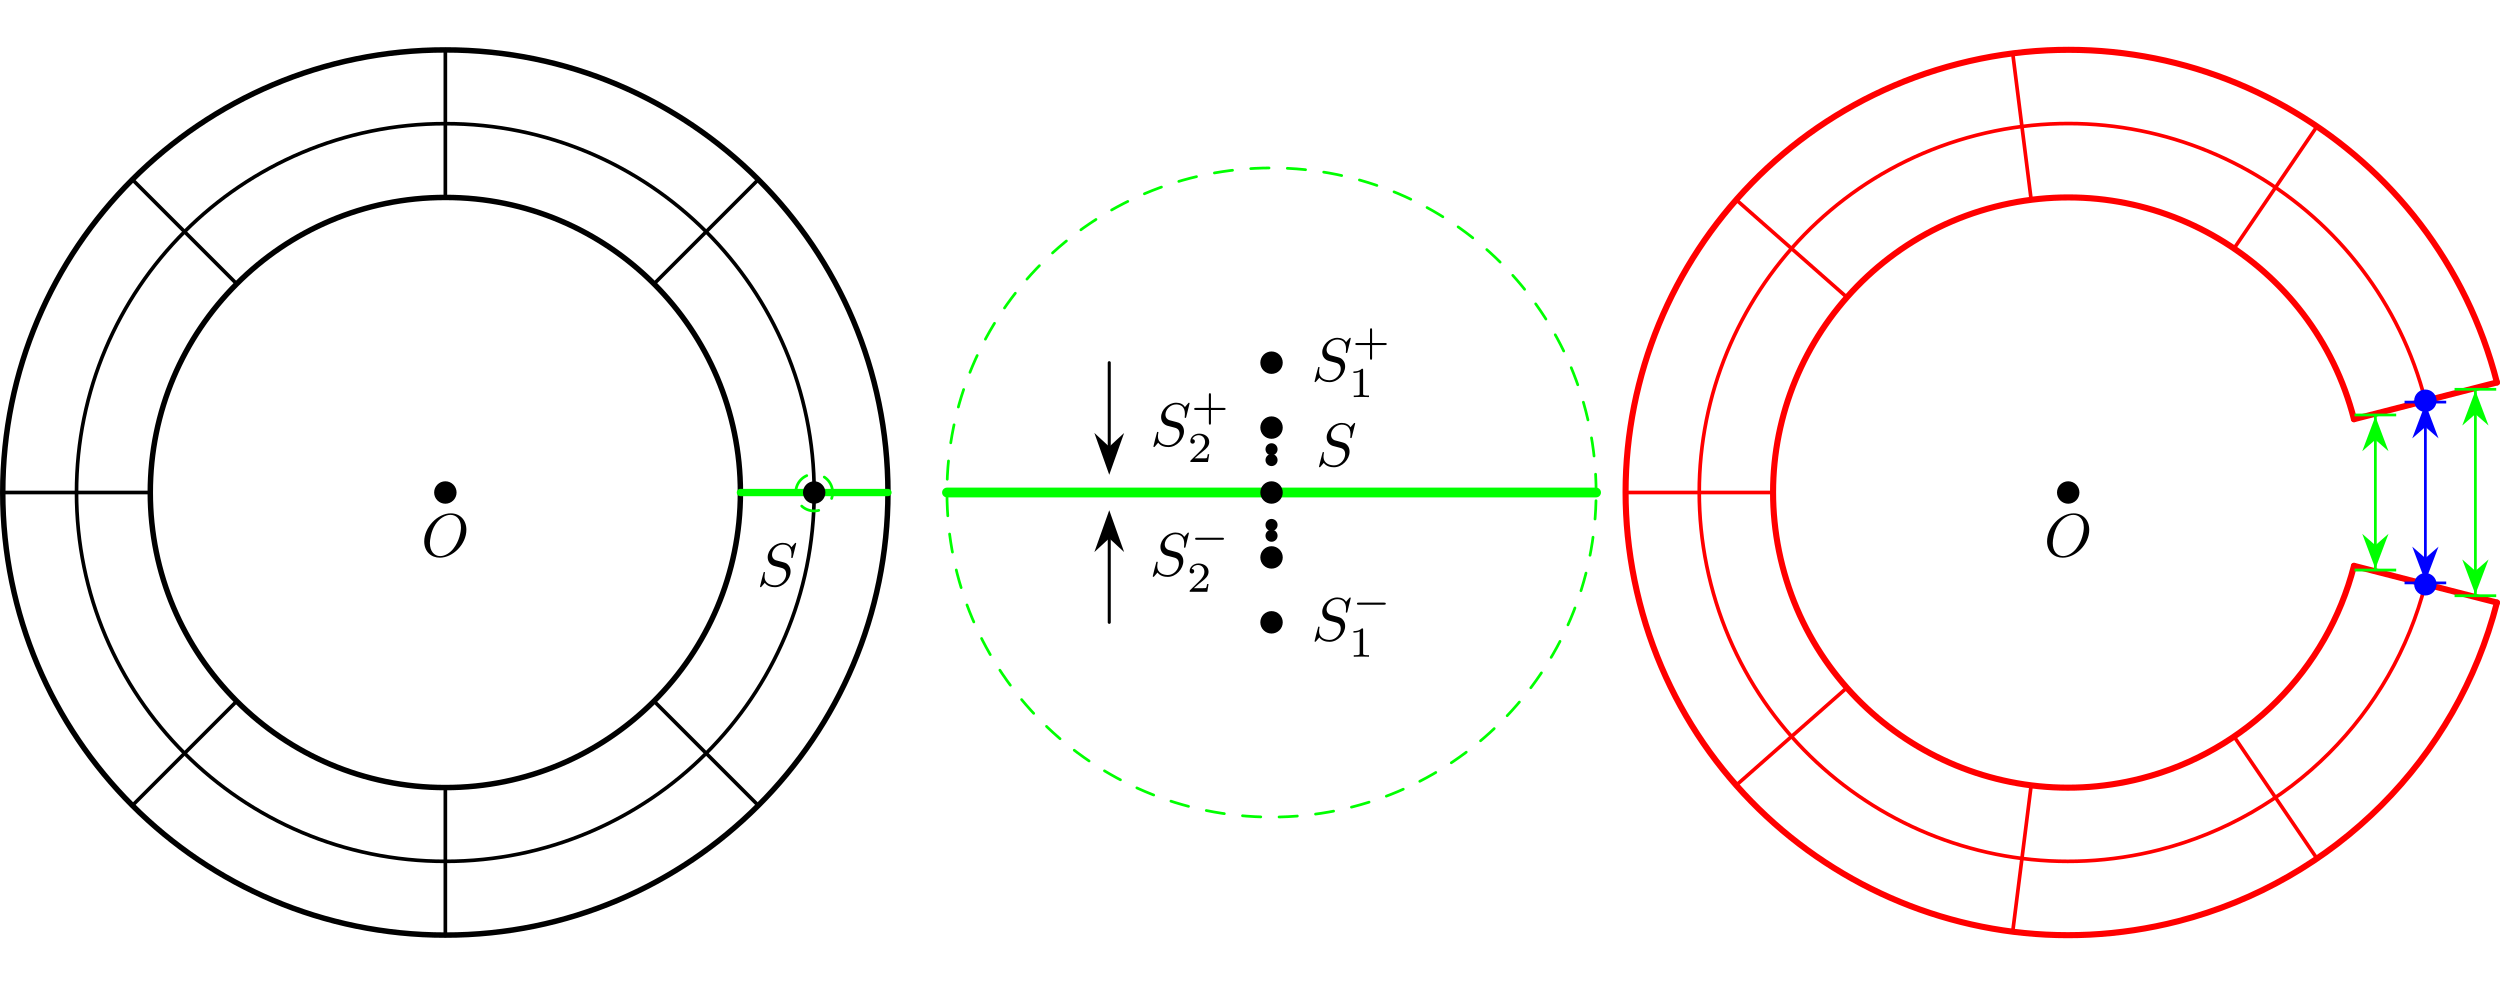
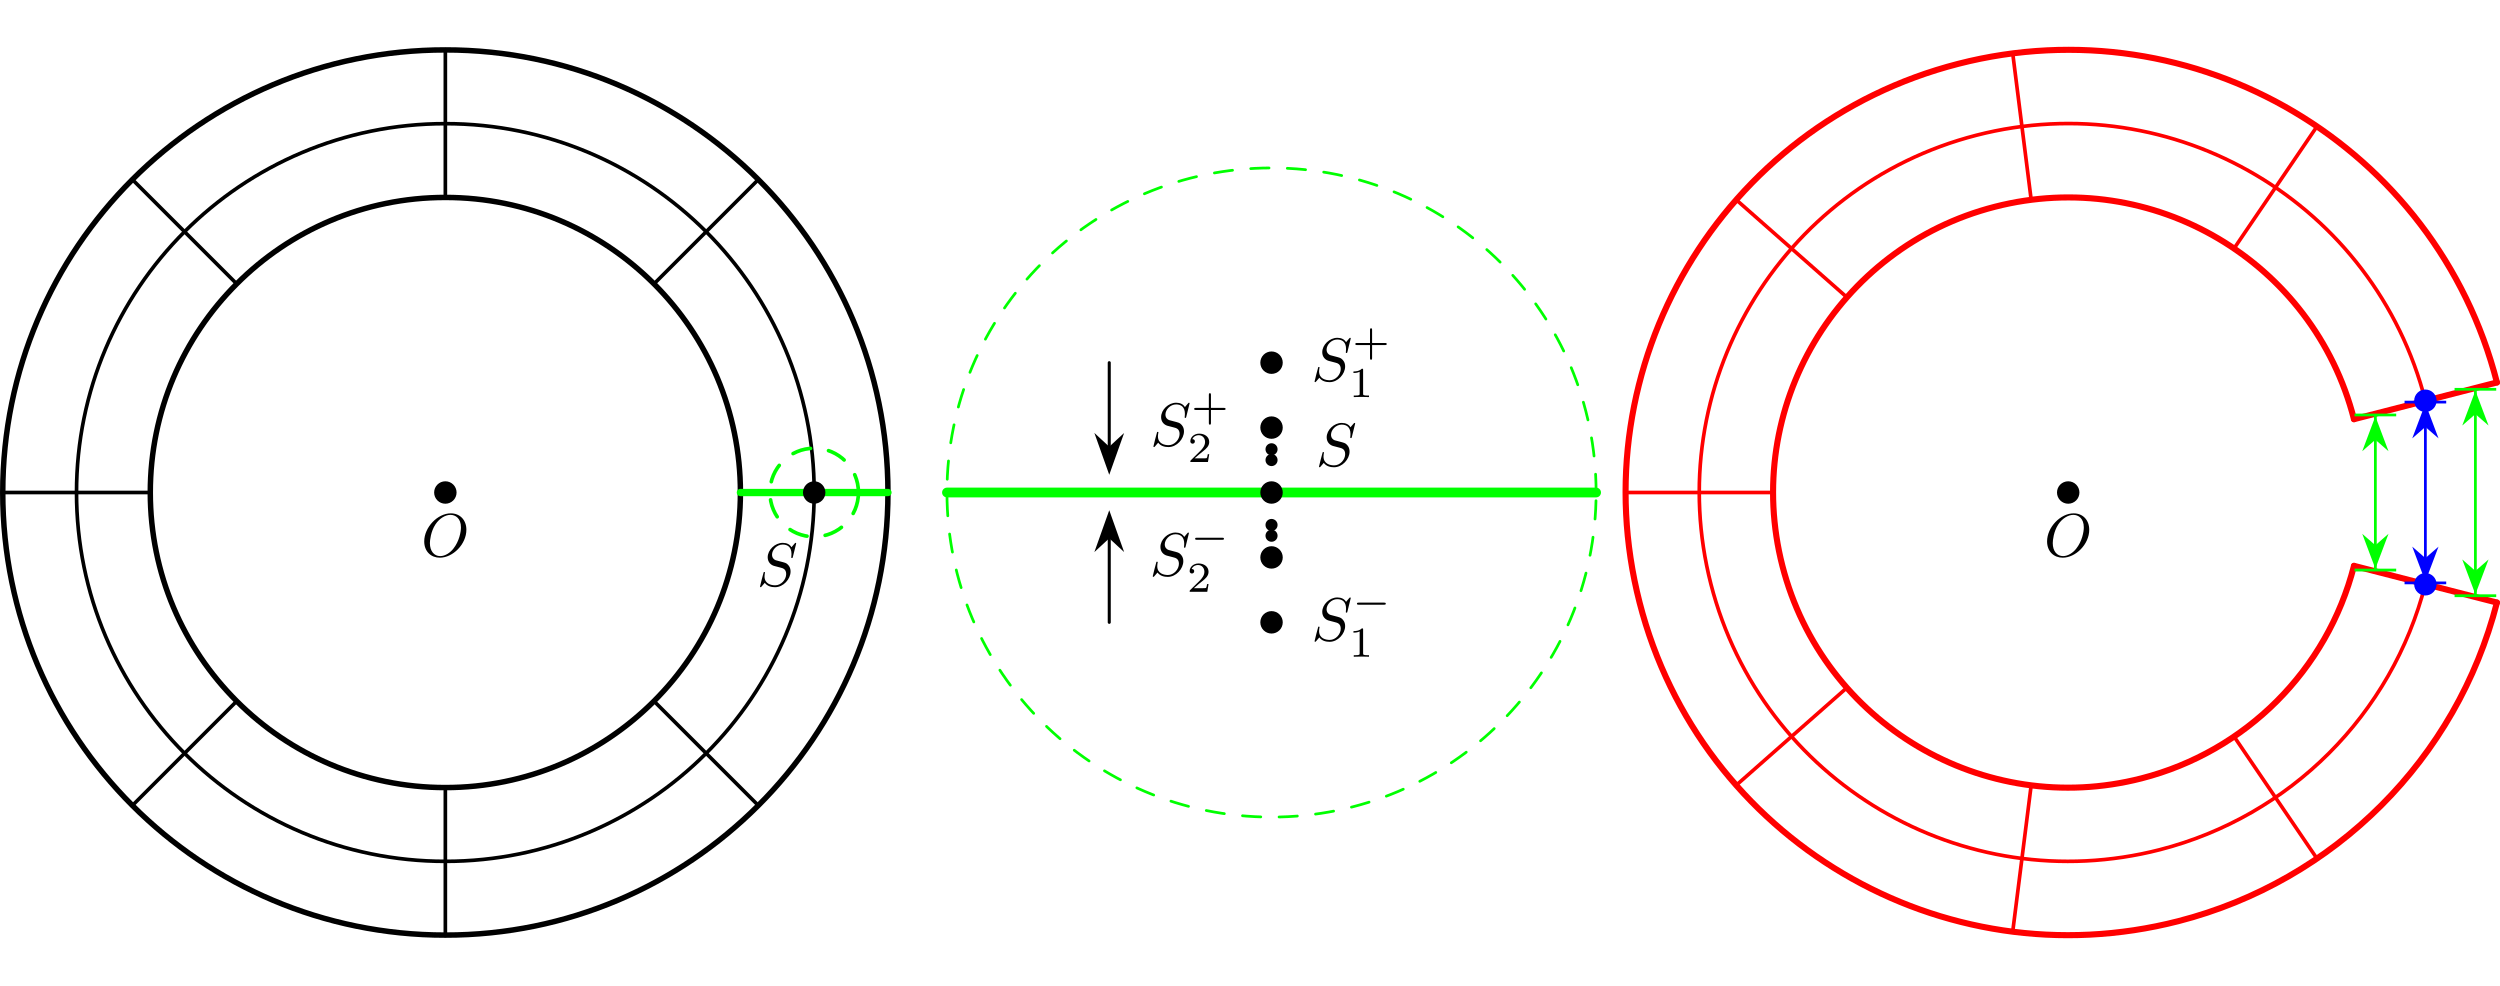
<svg xmlns="http://www.w3.org/2000/svg" xmlns:xlink="http://www.w3.org/1999/xlink" version="1.1" width="551.19pt" height="217.17pt" viewBox="-72 -72 408.291 160.869">
  <defs>
    <path id="obroc-rez-g0-0" d="M5.189-1.576C5.3-1.576 5.467-1.576 5.467-1.743C5.467-1.918 5.307-1.918 5.189-1.918H1.032C.921-1.918 .753-1.918 .753-1.75C.753-1.576 .914-1.576 1.032-1.576H5.189Z" />
    <path id="obroc-rez-g1-79" d="M7.372-4.344C7.372-5.948 6.316-7.024 4.832-7.024C2.68-7.024 .488-4.762 .488-2.441C.488-.787 1.604 .219 3.039 .219C5.151 .219 7.372-1.963 7.372-4.344ZM3.098-.04C2.112-.04 1.415-.847 1.415-2.162C1.415-2.6 1.554-4.055 2.321-5.22C3.009-6.257 3.985-6.775 4.772-6.775C5.589-6.775 6.486-6.217 6.486-4.732C6.486-4.015 6.217-2.461 5.23-1.235C4.752-.628 3.935-.04 3.098-.04Z" />
    <path id="obroc-rez-g1-83" d="M6.426-6.924C6.426-6.954 6.406-7.024 6.316-7.024C6.267-7.024 6.257-7.014 6.137-6.874L5.659-6.306C5.4-6.775 4.882-7.024 4.234-7.024C2.969-7.024 1.773-5.878 1.773-4.672C1.773-3.866 2.301-3.407 2.809-3.258L3.875-2.979C4.244-2.889 4.792-2.74 4.792-1.923C4.792-1.026 3.975-.09 2.999-.09C2.361-.09 1.255-.309 1.255-1.544C1.255-1.783 1.305-2.022 1.315-2.082C1.325-2.122 1.335-2.132 1.335-2.152C1.335-2.252 1.265-2.262 1.215-2.262S1.146-2.252 1.116-2.222C1.076-2.182 .518 .09 .518 .12C.518 .179 .568 .219 .628 .219C.677 .219 .687 .209 .807 .07L1.295-.498C1.724 .08 2.401 .219 2.979 .219C4.334 .219 5.509-1.106 5.509-2.341C5.509-3.029 5.171-3.367 5.021-3.507C4.792-3.736 4.643-3.776 3.756-4.005C3.537-4.065 3.178-4.164 3.088-4.184C2.819-4.274 2.481-4.563 2.481-5.091C2.481-5.898 3.278-6.745 4.224-6.745C5.051-6.745 5.659-6.316 5.659-5.2C5.659-4.882 5.619-4.702 5.619-4.643C5.619-4.633 5.619-4.543 5.738-4.543C5.838-4.543 5.848-4.573 5.888-4.742L6.426-6.924Z" />
    <path id="obroc-rez-g2-43" d="M3.229-1.576H5.363C5.454-1.576 5.621-1.576 5.621-1.743C5.621-1.918 5.461-1.918 5.363-1.918H3.229V-4.059C3.229-4.149 3.229-4.317 3.062-4.317C2.887-4.317 2.887-4.156 2.887-4.059V-1.918H.746C.656-1.918 .488-1.918 .488-1.75C.488-1.576 .649-1.576 .746-1.576H2.887V.565C2.887 .656 2.887 .823 3.055 .823C3.229 .823 3.229 .663 3.229 .565V-1.576Z" />
    <path id="obroc-rez-g2-49" d="M2.336-4.435C2.336-4.624 2.322-4.631 2.127-4.631C1.681-4.191 1.046-4.184 .76-4.184V-3.933C.928-3.933 1.388-3.933 1.771-4.129V-.572C1.771-.342 1.771-.251 1.074-.251H.809V0C.934-.007 1.792-.028 2.05-.028C2.267-.028 3.145-.007 3.299 0V-.251H3.034C2.336-.251 2.336-.342 2.336-.572V-4.435Z" />
    <path id="obroc-rez-g2-50" d="M3.522-1.269H3.285C3.264-1.116 3.194-.704 3.103-.635C3.048-.593 2.511-.593 2.413-.593H1.13C1.862-1.241 2.106-1.437 2.525-1.764C3.041-2.176 3.522-2.608 3.522-3.271C3.522-4.115 2.783-4.631 1.89-4.631C1.025-4.631 .439-4.024 .439-3.382C.439-3.027 .739-2.992 .809-2.992C.976-2.992 1.179-3.11 1.179-3.361C1.179-3.487 1.13-3.731 .767-3.731C.983-4.226 1.458-4.38 1.785-4.38C2.483-4.38 2.845-3.836 2.845-3.271C2.845-2.664 2.413-2.183 2.19-1.932L.509-.272C.439-.209 .439-.195 .439 0H3.313L3.522-1.269Z" />
  </defs>
  <g id="obroc-rez-page1">
    <g stroke-miterlimit="10" transform="translate(.732285,8.435211)scale(0.996264,-0.996264)">
      <g fill="#000" stroke="#000">
        <g stroke-width="0.4">
          <g stroke-width="0.6">
            <g stroke-linecap="round">
              <g stroke-linejoin="round">
                <g class="del" data-del="obroc1">
                  <g class="del" data-del="robova">
                    <g stroke-width="0.9">
                      <path d="M48.37 0C48.37 26.714 26.714 48.37 0 48.37S-48.37 26.714-48.37 0S-26.714-48.37 0-48.37S48.37-26.714 48.37 0ZM0 0" fill="none" />
                    </g>
                    <g stroke-width="0.9">
                      <path d="M72.555 0C72.555 40.072 40.072 72.555 0 72.555S-72.555 40.072-72.555 0S-40.072-72.555 0-72.555S72.555-40.072 72.555 0ZM0 0" fill="none" />
                    </g>
                  </g>
                  <g class="del" data-del="vmesno">
                    <g stroke-width="0.6">
                      <path d="M60.463 0C60.463 33.393 33.393 60.463 0 60.463S-60.463 33.393-60.463 0S-33.393-60.463 0-60.463S60.463-33.393 60.463 0ZM0 0" fill="none" />
                    </g>
                    <path d="M34.198 34.198L51.296 51.296" fill="none" />
                    <path d="M0 48.37V72.555" fill="none" />
                    <path d="M-34.198 34.198L-51.296 51.296" fill="none" />
                    <path d="M-48.37 0H-72.555" fill="none" />
                    <path d="M-34.198-34.198L-51.296-51.296" fill="none" />
                    <path d="M0-48.37V-72.555" fill="none" />
                    <path d="M34.198-34.198L51.296-51.296" fill="none" />
                  </g>
                </g>
                <g class="del" data-del="rez">
                  <g fill="#0f0" stroke="#0f0">
                    <g stroke-width="1.2">
                      <path d="M48.37 0H72.555" fill="none" />
                    </g>
                  </g>
                </g>
                <g class="del" data-del="okolica">
                  <g fill="#0f0" stroke="#0f0">
                    <g stroke-dasharray="3.0,3.0" stroke-dashoffset="0.0">
                      <g stroke-width="0.45">
-                         <path d="M63.486 0C63.486 1.67 62.132 3.023 60.463 3.023C58.793 3.023 57.439 1.67 57.439 0S58.793-3.023 60.463-3.023C62.132-3.023 63.486-1.67 63.486 0ZM60.463 0" fill="none" />
+                         <g stroke-width="0.6">
+                           <path d="M67.718 0C67.718 4.007 64.47 7.256 60.463 7.256C56.455 7.256 53.207 4.007 53.207 0S56.455-7.256 60.463-7.256C64.47-7.256 67.718-4.007 67.718 0ZM60.463 0" fill="none" />
+                         </g>
                      </g>
                    </g>
                  </g>
                </g>
                <g class="del" data-del="S">
                  <path d="M62.301 0C62.301 1.015 61.478 1.839 60.463 1.839C59.447 1.839 58.624 1.015 58.624 0S59.447-1.839 60.463-1.839C61.478-1.839 62.301-1.015 62.301 0ZM60.463 0" stroke="none" />
                  <g transform="translate(60.46252,0.0)">
                    <g stroke="none" transform="scale(-1.00375,1.00375)translate(.732285,8.435211)scale(-1,-1)">
                      <g fill="#000">
                        <g stroke="none" />
                      </g>
                    </g>
                  </g>
                  <g transform="translate(51.06212,-15.3032)">
                    <g stroke="none" transform="scale(-1.00375,1.00375)translate(.732285,8.435211)scale(-1,-1)">
                      <g fill="#000">
                        <g stroke="none">
                          <use x=".732" y="8.435" xlink:href="#obroc-rez-g1-83" />
                        </g>
                      </g>
                    </g>
                  </g>
                </g>
                <g class="del" data-del="O">
                  <path d="M1.839 0C1.839 1.015 1.015 1.839 0 1.839S-1.839 1.015-1.839 0S-1.015-1.839 0-1.839S1.839-1.015 1.839 0ZM0 0" stroke="none" />
                  <g stroke="none" transform="scale(-1.00375,1.00375)translate(.732285,8.435211)scale(-1,-1)">
                    <g fill="#000">
                      <g stroke="none" />
                    </g>
                  </g>
                  <g transform="translate(-3.95277,-10.4663)">
                    <g stroke="none" transform="scale(-1.00375,1.00375)translate(.732285,8.435211)scale(-1,-1)">
                      <g fill="#000">
                        <g stroke="none">
                          <use x=".732" y="8.435" xlink:href="#obroc-rez-g1-79" />
                        </g>
                      </g>
                    </g>
                  </g>
                </g>
                <g class="del" data-del="okolica">
                  <g fill="#0f0" stroke="#0f0">
                    <g stroke-dasharray="3.0,3.0" stroke-dashoffset="0.0">
                      <g stroke-width="0.45">
                        <path d="M188.643 0C188.643 29.386 164.822 53.207 135.436 53.207S82.229 29.386 82.229 0S106.05-53.207 135.436-53.207S188.643-29.386 188.643 0ZM135.436 0" fill="none" />
                      </g>
                    </g>
                  </g>
                </g>
                <g class="del" data-del="rez">
                  <g class="del" data-del="rez2">
                    <g fill="#0f0" stroke="#0f0">
                      <g stroke-width="1.6">
                        <path d="M82.229 0H188.643" fill="none" />
                      </g>
                    </g>
                  </g>
                </g>
                <g class="del" data-del="nad">
                  <path d="M137.275 21.283C137.275 22.298 136.452 23.122 135.436 23.122S133.598 22.298 133.598 21.283S134.421 19.444 135.436 19.444S137.275 20.267 137.275 21.283ZM135.436 21.283" stroke="none" />
                  <g transform="translate(135.4362,21.28293)">
                    <g stroke="none" transform="scale(-1.00375,1.00375)translate(.732285,8.435211)scale(-1,-1)">
                      <g fill="#000">
                        <g stroke="none" />
                      </g>
                    </g>
                  </g>
                  <path d="M137.275 10.641C137.275 11.657 136.452 12.48 135.436 12.48S133.598 11.657 133.598 10.641S134.421 8.803 135.436 8.803S137.275 9.626 137.275 10.641ZM135.436 10.641" stroke="none" />
                  <g transform="translate(135.4362,10.64146)">
                    <g stroke="none" transform="scale(-1.00375,1.00375)translate(.732285,8.435211)scale(-1,-1)">
                      <g fill="#000">
                        <g stroke="none" />
                      </g>
                    </g>
                  </g>
                  <path d="M136.426 7.086C136.426 7.633 135.983 8.076 135.436 8.076S134.446 7.633 134.446 7.086S134.889 6.096 135.436 6.096S136.426 6.539 136.426 7.086ZM135.436 7.086" stroke="none" />
                  <g transform="translate(135.4362,7.08618)">
                    <g stroke="none" transform="scale(-1.00375,1.00375)translate(.732285,8.435211)scale(-1,-1)">
                      <g fill="#000">
                        <g stroke="none" />
                      </g>
                    </g>
                  </g>
                  <path d="M136.426 5.321C136.426 5.867 135.983 6.311 135.436 6.311S134.446 5.867 134.446 5.321C134.446 4.774 134.889 4.331 135.436 4.331S136.426 4.774 136.426 5.321ZM135.436 5.321" stroke="none" />
                  <g transform="translate(135.4362,5.32072)">
                    <g stroke="none" transform="scale(-1.00375,1.00375)translate(.732285,8.435211)scale(-1,-1)">
                      <g fill="#000">
                        <g stroke="none" />
                      </g>
                    </g>
                  </g>
                  <g transform="translate(141.9713,18.31067)">
                    <g stroke="none" transform="scale(-1.00375,1.00375)translate(.732285,8.435211)scale(-1,-1)">
                      <g fill="#000">
                        <g stroke="none">
                          <use x=".732" y="8.435" xlink:href="#obroc-rez-g1-83" />
                          <use x="7.416" y="4.173" xlink:href="#obroc-rez-g2-43" />
                          <use x="6.841" y="11.092" xlink:href="#obroc-rez-g2-49" />
                        </g>
                      </g>
                    </g>
                  </g>
                  <g transform="translate(115.5539,7.6692)">
                    <g stroke="none" transform="scale(-1.00375,1.00375)translate(.732285,8.435211)scale(-1,-1)">
                      <g fill="#000">
                        <g stroke="none">
                          <use x=".732" y="8.435" xlink:href="#obroc-rez-g1-83" />
                          <use x="7.416" y="4.173" xlink:href="#obroc-rez-g2-43" />
                          <use x="6.841" y="11.092" xlink:href="#obroc-rez-g2-50" />
                        </g>
                      </g>
                    </g>
                  </g>
                  <g stroke-width="0.5">
                    <path d="M108.833 21.283V7.297" fill="none" />
                    <g transform="matrix(0.0,-1.0,1.0,0.0,108.8326,9.73071)">
                      <g stroke-dasharray="none" stroke-dashoffset="0.0">
                        <g stroke-linejoin="miter">
                          <path d="M6.08 0L.838 1.864L2.559 0L.838-1.864Z" />
                        </g>
                      </g>
                    </g>
                  </g>
                </g>
                <g class="del" data-del="pod">
                  <path d="M137.275-21.283C137.275-20.267 136.452-19.444 135.436-19.444S133.598-20.267 133.598-21.283S134.421-23.122 135.436-23.122S137.275-22.298 137.275-21.283ZM135.436-21.283" stroke="none" />
                  <g transform="translate(135.4362,-21.28293)">
                    <g stroke="none" transform="scale(-1.00375,1.00375)translate(.732285,8.435211)scale(-1,-1)">
                      <g fill="#000">
                        <g stroke="none" />
                      </g>
                    </g>
                  </g>
                  <path d="M137.275-10.641C137.275-9.626 136.452-8.803 135.436-8.803S133.598-9.626 133.598-10.641S134.421-12.48 135.436-12.48S137.275-11.657 137.275-10.641ZM135.436-10.641" stroke="none" />
                  <g transform="translate(135.4362,-10.64146)">
                    <g stroke="none" transform="scale(-1.00375,1.00375)translate(.732285,8.435211)scale(-1,-1)">
                      <g fill="#000">
                        <g stroke="none" />
                      </g>
                    </g>
                  </g>
                  <path d="M136.426-7.086C136.426-6.539 135.983-6.096 135.436-6.096S134.446-6.539 134.446-7.086S134.889-8.076 135.436-8.076S136.426-7.633 136.426-7.086ZM135.436-7.086" stroke="none" />
                  <g transform="translate(135.4362,-7.08618)">
                    <g stroke="none" transform="scale(-1.00375,1.00375)translate(.732285,8.435211)scale(-1,-1)">
                      <g fill="#000">
                        <g stroke="none" />
                      </g>
                    </g>
                  </g>
                  <path d="M136.426-5.321C136.426-4.774 135.983-4.331 135.436-4.331S134.446-4.774 134.446-5.321C134.446-5.867 134.889-6.311 135.436-6.311S136.426-5.867 136.426-5.321ZM135.436-5.321" stroke="none" />
                  <g transform="translate(135.4362,-5.32072)">
                    <g stroke="none" transform="scale(-1.00375,1.00375)translate(.732285,8.435211)scale(-1,-1)">
                      <g fill="#000">
                        <g stroke="none" />
                      </g>
                    </g>
                  </g>
                  <g transform="translate(141.9713,-24.25519)">
                    <g stroke="none" transform="scale(-1.00375,1.00375)translate(.732285,8.435211)scale(-1,-1)">
                      <g fill="#000">
                        <g stroke="none">
                          <use x=".732" y="8.435" xlink:href="#obroc-rez-g1-83" />
                          <use x="7.416" y="4.173" xlink:href="#obroc-rez-g0-0" />
                          <use x="6.841" y="11.092" xlink:href="#obroc-rez-g2-49" />
                        </g>
                      </g>
                    </g>
                  </g>
                  <g transform="translate(115.4429,-13.61372)">
                    <g stroke="none" transform="scale(-1.00375,1.00375)translate(.732285,8.435211)scale(-1,-1)">
                      <g fill="#000">
                        <g stroke="none">
                          <use x=".732" y="8.435" xlink:href="#obroc-rez-g1-83" />
                          <use x="7.416" y="4.173" xlink:href="#obroc-rez-g0-0" />
                          <use x="6.841" y="11.092" xlink:href="#obroc-rez-g2-50" />
                        </g>
                      </g>
                    </g>
                  </g>
                  <g stroke-width="0.5">
                    <path d="M108.833-21.283V-7.297" fill="none" />
                    <g transform="matrix(0.0,1.0,-1.0,0.0,108.8326,-9.73071)">
                      <g stroke-dasharray="none" stroke-dashoffset="0.0">
                        <g stroke-linejoin="miter">
                          <path d="M6.08 0L.838 1.864L2.559 0L.838-1.864Z" />
                        </g>
                      </g>
                    </g>
                  </g>
                </g>
                <g class="del" data-del="S">
                  <g class="del" data-del="S2">
                    <path d="M137.275 0C137.275 1.015 136.452 1.839 135.436 1.839S133.598 1.015 133.598 0S134.421-1.839 135.436-1.839S137.275-1.015 137.275 0ZM135.436 0" stroke="none" />
                    <g transform="translate(135.4362,0.0)">
                      <g stroke="none" transform="scale(-1.00375,1.00375)translate(.732285,8.435211)scale(-1,-1)">
                        <g fill="#000">
                          <g stroke="none" />
                        </g>
                      </g>
                    </g>
                    <g transform="translate(142.6968,4.35849)">
                      <g stroke="none" transform="scale(-1.00375,1.00375)translate(.732285,8.435211)scale(-1,-1)">
                        <g fill="#000">
                          <g stroke="none">
                            <use x=".732" y="8.435" xlink:href="#obroc-rez-g1-83" />
                          </g>
                        </g>
                      </g>
                    </g>
                  </g>
                </g>
                <g class="del" data-del="obroc2">
                  <g fill="#f00" stroke="#f00">
                    <g stroke-width="1.0">
                      <path d="M312.881 12.02C306.239 37.894 279.879 53.483 254.006 46.84C228.132 40.198 212.543 13.838 219.185-12.035C225.828-37.909 252.187-53.498 278.061-46.856C295.145-42.47 308.496-29.119 312.881-12.035" fill="none" />
                    </g>
                  </g>
                  <g fill="#f00" stroke="#f00">
                    <g stroke-width="0.6">
                      <path d="M324.587 15.043C316.284 47.385 283.335 66.872 250.993 58.569C218.65 50.265 199.164 17.316 207.467-15.026C215.77-47.368 248.719-66.855 281.061-58.552C302.417-53.07 319.105-36.381 324.587-15.026" fill="none" />
                    </g>
                  </g>
                  <g fill="#f00" stroke="#f00">
                    <g stroke-width="1.0">
                      <path d="M336.317 18.042C326.353 56.853 286.814 80.237 248.003 70.273C209.193 60.309 185.809 20.77 195.773-18.041C205.736-56.851 245.275-80.235 284.086-70.271C309.712-63.693 329.739-43.667 336.317-18.041" fill="none" />
                    </g>
                  </g>
                </g>
                <g class="del" data-del="zgornji">
                  <g fill="#f00" stroke="#f00">
                    <g stroke-width="1.0">
                      <path d="M312.881 12.02L336.317 18.042" fill="none" />
                    </g>
                  </g>
                </g>
                <g class="del" data-del="obroc2">
                  <g fill="#f00" stroke="#f00">
                    <g stroke-width="0.6">
                      <path d="M293.219 40.002L306.811 60.003" fill="none" />
                    </g>
                  </g>
                  <g fill="#f00" stroke="#f00">
                    <g stroke-width="0.6">
                      <path d="M259.965 47.983L256.941 71.975" fill="none" />
                    </g>
                  </g>
                  <g fill="#f00" stroke="#f00">
                    <g stroke-width="0.6">
                      <path d="M229.758 31.997L211.619 47.983" fill="none" />
                    </g>
                  </g>
                  <g fill="#f00" stroke="#f00">
                    <g stroke-width="0.6">
                      <path d="M217.665 0H193.48" fill="none" />
                    </g>
                  </g>
                  <g fill="#f00" stroke="#f00">
                    <g stroke-width="0.6">
                      <path d="M229.758-31.997L211.619-47.983" fill="none" />
                    </g>
                  </g>
                  <g fill="#f00" stroke="#f00">
                    <g stroke-width="0.6">
                      <path d="M259.965-47.983L256.941-71.975" fill="none" />
                    </g>
                  </g>
                  <g fill="#f00" stroke="#f00">
                    <g stroke-width="0.6">
                      <path d="M293.219-40.002L306.811-60.003" fill="none" />
                    </g>
                  </g>
                </g>
                <g class="del" data-del="spodnji">
                  <g fill="#f00" stroke="#f00">
                    <g stroke-width="1.0">
                      <path d="M312.881-12.02L336.317-18.042" fill="none" />
                    </g>
                  </g>
                </g>
                <g class="del" data-del="reza">
                  <g class="del" data-del="sivi">
                    <g fill="#0f0" stroke="#0f0">
                      <g stroke-width="0.45">
                        <path d="M316.388-12.602V12.602" fill="none" />
                        <g transform="matrix(0.0,-1.0,1.0,0.0,316.3884,-6.79854)">
                          <g stroke-dasharray="none" stroke-dashoffset="0.0">
                            <g stroke-linejoin="miter">
                              <path d="M5.05 0L.727 1.629L2.147 0L.727-1.629Z" />
                            </g>
                          </g>
                        </g>
                        <g transform="matrix(0.0,-1.0,1.0,0.0,316.3884,-12.71407)">
                          <g stroke-dasharray="none" stroke-dashoffset="0.0">
                            <g stroke-linecap="butt">
                              <g stroke-linejoin="miter">
                                <path d="M0 3.414V-3.414" fill="none" />
                              </g>
                            </g>
                          </g>
                        </g>
                        <g transform="matrix(0.0,1.0,-1.0,0.0,316.3884,6.79854)">
                          <g stroke-dasharray="none" stroke-dashoffset="0.0">
                            <g stroke-linejoin="miter">
                              <path d="M5.05 0L.727 1.629L2.147 0L.727-1.629Z" />
                            </g>
                          </g>
                        </g>
                        <g transform="matrix(0.0,1.0,-1.0,0.0,316.3884,12.71407)">
                          <g stroke-dasharray="none" stroke-dashoffset="0.0">
                            <g stroke-linecap="butt">
                              <g stroke-linejoin="miter">
                                <path d="M0 3.414V-3.414" fill="none" />
                              </g>
                            </g>
                          </g>
                        </g>
                      </g>
                    </g>
                    <g fill="#0f0" stroke="#0f0">
                      <g stroke-width="0.45">
                        <path d="M332.786-16.81V16.81" fill="none" />
                        <g transform="matrix(0.0,-1.0,1.0,0.0,332.7856,-11.00664)">
                          <g stroke-dasharray="none" stroke-dashoffset="0.0">
                            <g stroke-linejoin="miter">
                              <path d="M5.05 0L.727 1.629L2.147 0L.727-1.629Z" />
                            </g>
                          </g>
                        </g>
                        <g transform="matrix(0.0,-1.0,1.0,0.0,332.7856,-16.92216)">
                          <g stroke-dasharray="none" stroke-dashoffset="0.0">
                            <g stroke-linecap="butt">
                              <g stroke-linejoin="miter">
                                <path d="M0 3.414V-3.414" fill="none" />
                              </g>
                            </g>
                          </g>
                        </g>
                        <g transform="matrix(0.0,1.0,-1.0,0.0,332.7856,11.00664)">
                          <g stroke-dasharray="none" stroke-dashoffset="0.0">
                            <g stroke-linejoin="miter">
                              <path d="M5.05 0L.727 1.629L2.147 0L.727-1.629Z" />
                            </g>
                          </g>
                        </g>
                        <g transform="matrix(0.0,1.0,-1.0,0.0,332.7856,16.92216)">
                          <g stroke-dasharray="none" stroke-dashoffset="0.0">
                            <g stroke-linecap="butt">
                              <g stroke-linejoin="miter">
                                <path d="M0 3.414V-3.414" fill="none" />
                              </g>
                            </g>
                          </g>
                        </g>
                      </g>
                    </g>
                  </g>
                  <g class="del" data-del="skok">
                    <g fill="#0f0" stroke="#0f0">
                      <g stroke-width="0.45">
                        <g fill="#00f" stroke="#00f">
                          <path d="M324.587-14.705V14.705" fill="none" />
                          <g transform="matrix(0.0,-1.0,1.0,0.0,324.5872,-8.9024)">
                            <g stroke-dasharray="none" stroke-dashoffset="0.0">
                              <g stroke-linejoin="miter">
                                <path d="M5.05 0L.727 1.629L2.147 0L.727-1.629Z" />
                              </g>
                            </g>
                          </g>
                          <g transform="matrix(0.0,-1.0,1.0,0.0,324.5872,-14.81793)">
                            <g stroke-dasharray="none" stroke-dashoffset="0.0">
                              <g stroke-linecap="butt">
                                <g stroke-linejoin="miter">
                                  <path d="M0 3.414V-3.414" fill="none" />
                                </g>
                              </g>
                            </g>
                          </g>
                          <g transform="matrix(0.0,1.0,-1.0,0.0,324.5872,8.9024)">
                            <g stroke-dasharray="none" stroke-dashoffset="0.0">
                              <g stroke-linejoin="miter">
                                <path d="M5.05 0L.727 1.629L2.147 0L.727-1.629Z" />
                              </g>
                            </g>
                          </g>
                          <g transform="matrix(0.0,1.0,-1.0,0.0,324.5872,14.81793)">
                            <g stroke-dasharray="none" stroke-dashoffset="0.0">
                              <g stroke-linecap="butt">
                                <g stroke-linejoin="miter">
                                  <path d="M0 3.414V-3.414" fill="none" />
                                </g>
                              </g>
                            </g>
                          </g>
                        </g>
                      </g>
                    </g>
                    <g fill="#00f" stroke="#00f">
                      <g fill="#00f" stroke="#00f">
                        <path d="M326.426 15.043C326.426 16.058 325.603 16.882 324.587 16.882C323.572 16.882 322.749 16.058 322.749 15.043S323.572 13.204 324.587 13.204C325.603 13.204 326.426 14.027 326.426 15.043ZM324.587 15.043" stroke="none" />
                      </g>
                      <g transform="translate(324.5872,15.04292)">
                        <g stroke="none" transform="scale(-1.00375,1.00375)translate(.732285,8.435211)scale(-1,-1)">
                          <g fill="#00f">
                            <g stroke="none" />
                          </g>
                        </g>
                      </g>
                    </g>
                    <g fill="#00f" stroke="#00f">
                      <g fill="#00f" stroke="#00f">
                        <path d="M326.426-15.043C326.426-14.027 325.603-13.204 324.587-13.204C323.572-13.204 322.749-14.027 322.749-15.043S323.572-16.882 324.587-16.882C325.603-16.882 326.426-16.058 326.426-15.043ZM324.587-15.043" stroke="none" />
                      </g>
                      <g transform="translate(324.5872,-15.04292)">
                        <g stroke="none" transform="scale(-1.00375,1.00375)translate(.732285,8.435211)scale(-1,-1)">
                          <g fill="#00f">
                            <g stroke="none" />
                          </g>
                        </g>
                      </g>
                    </g>
                  </g>
                </g>
                <g class="del" data-del="O">
                  <path d="M267.874 0C267.874 1.015 267.051 1.839 266.035 1.839S264.197 1.015 264.197 0S265.02-1.839 266.035-1.839S267.874-1.015 267.874 0ZM266.035 0" stroke="none" />
                  <g transform="translate(266.0351,0.0)">
                    <g stroke="none" transform="scale(-1.00375,1.00375)translate(.732285,8.435211)scale(-1,-1)">
                      <g fill="#000">
                        <g stroke="none" />
                      </g>
                    </g>
                  </g>
                  <g transform="translate(262.0824,-10.4663)">
                    <g stroke="none" transform="scale(-1.00375,1.00375)translate(.732285,8.435211)scale(-1,-1)">
                      <g fill="#000">
                        <g stroke="none">
                          <use x=".732" y="8.435" xlink:href="#obroc-rez-g1-79" />
                        </g>
                      </g>
                    </g>
                  </g>
                </g>
              </g>
            </g>
          </g>
        </g>
      </g>
    </g>
  </g>
</svg>
